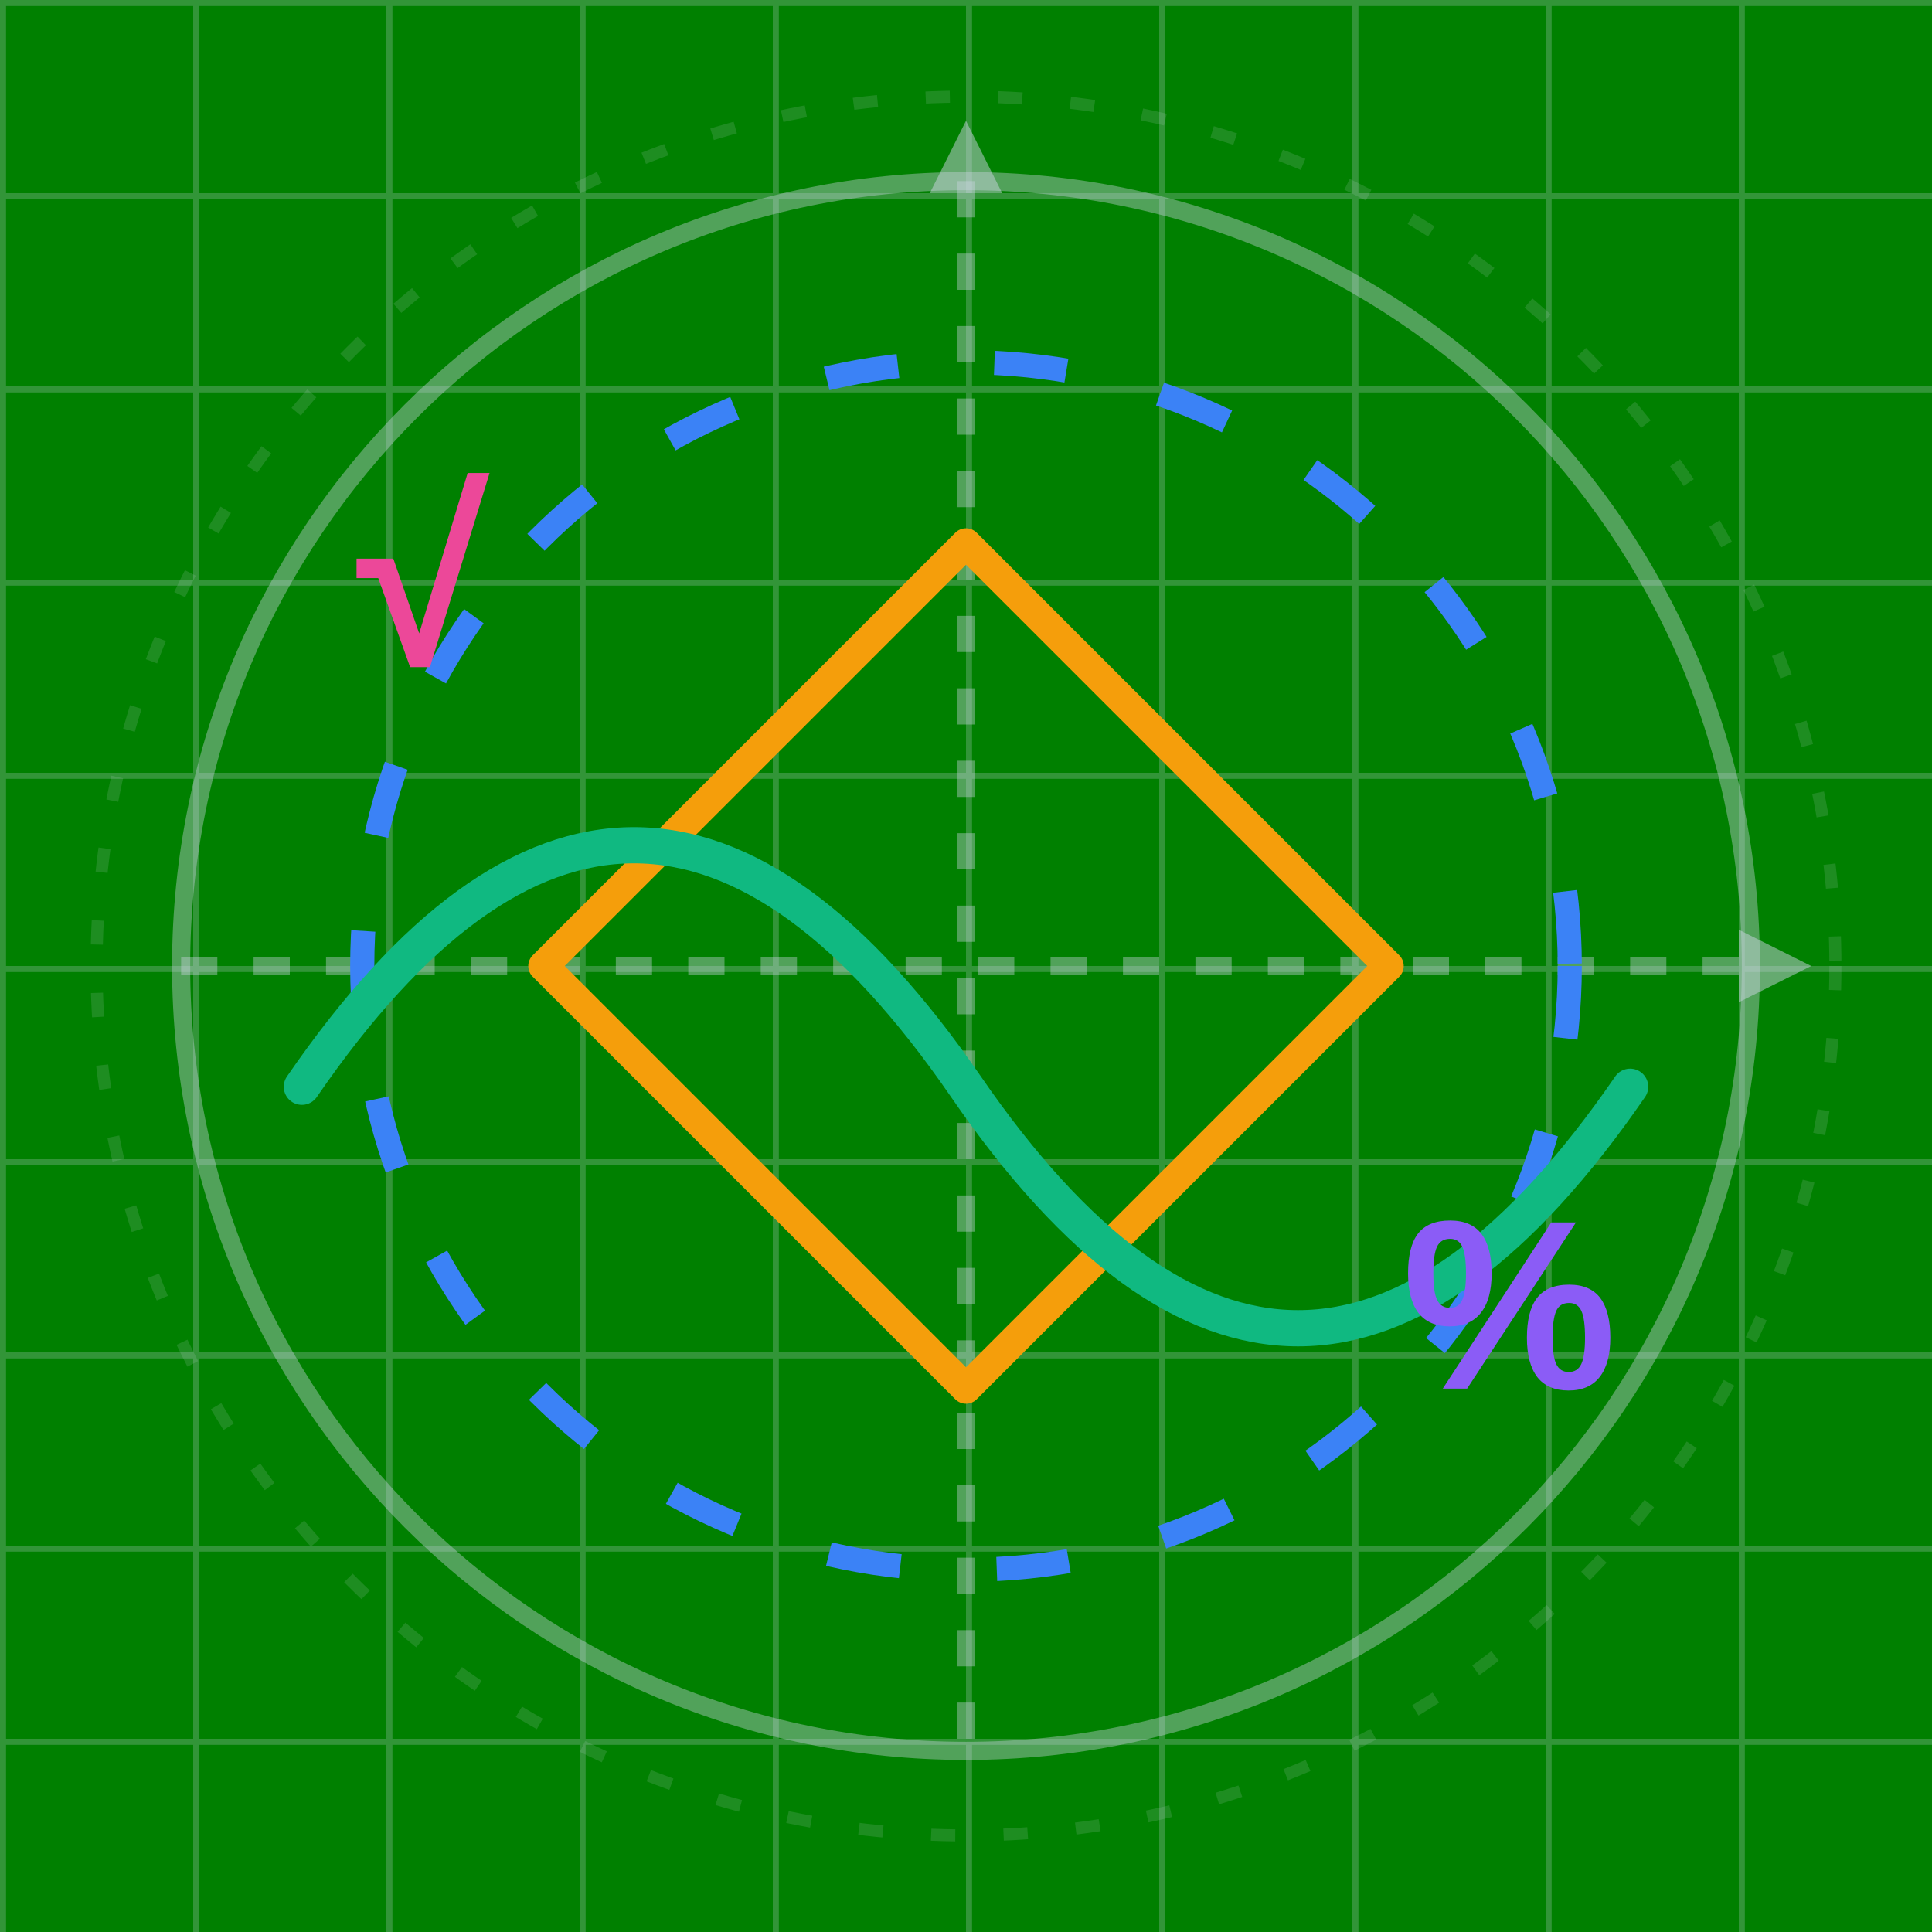
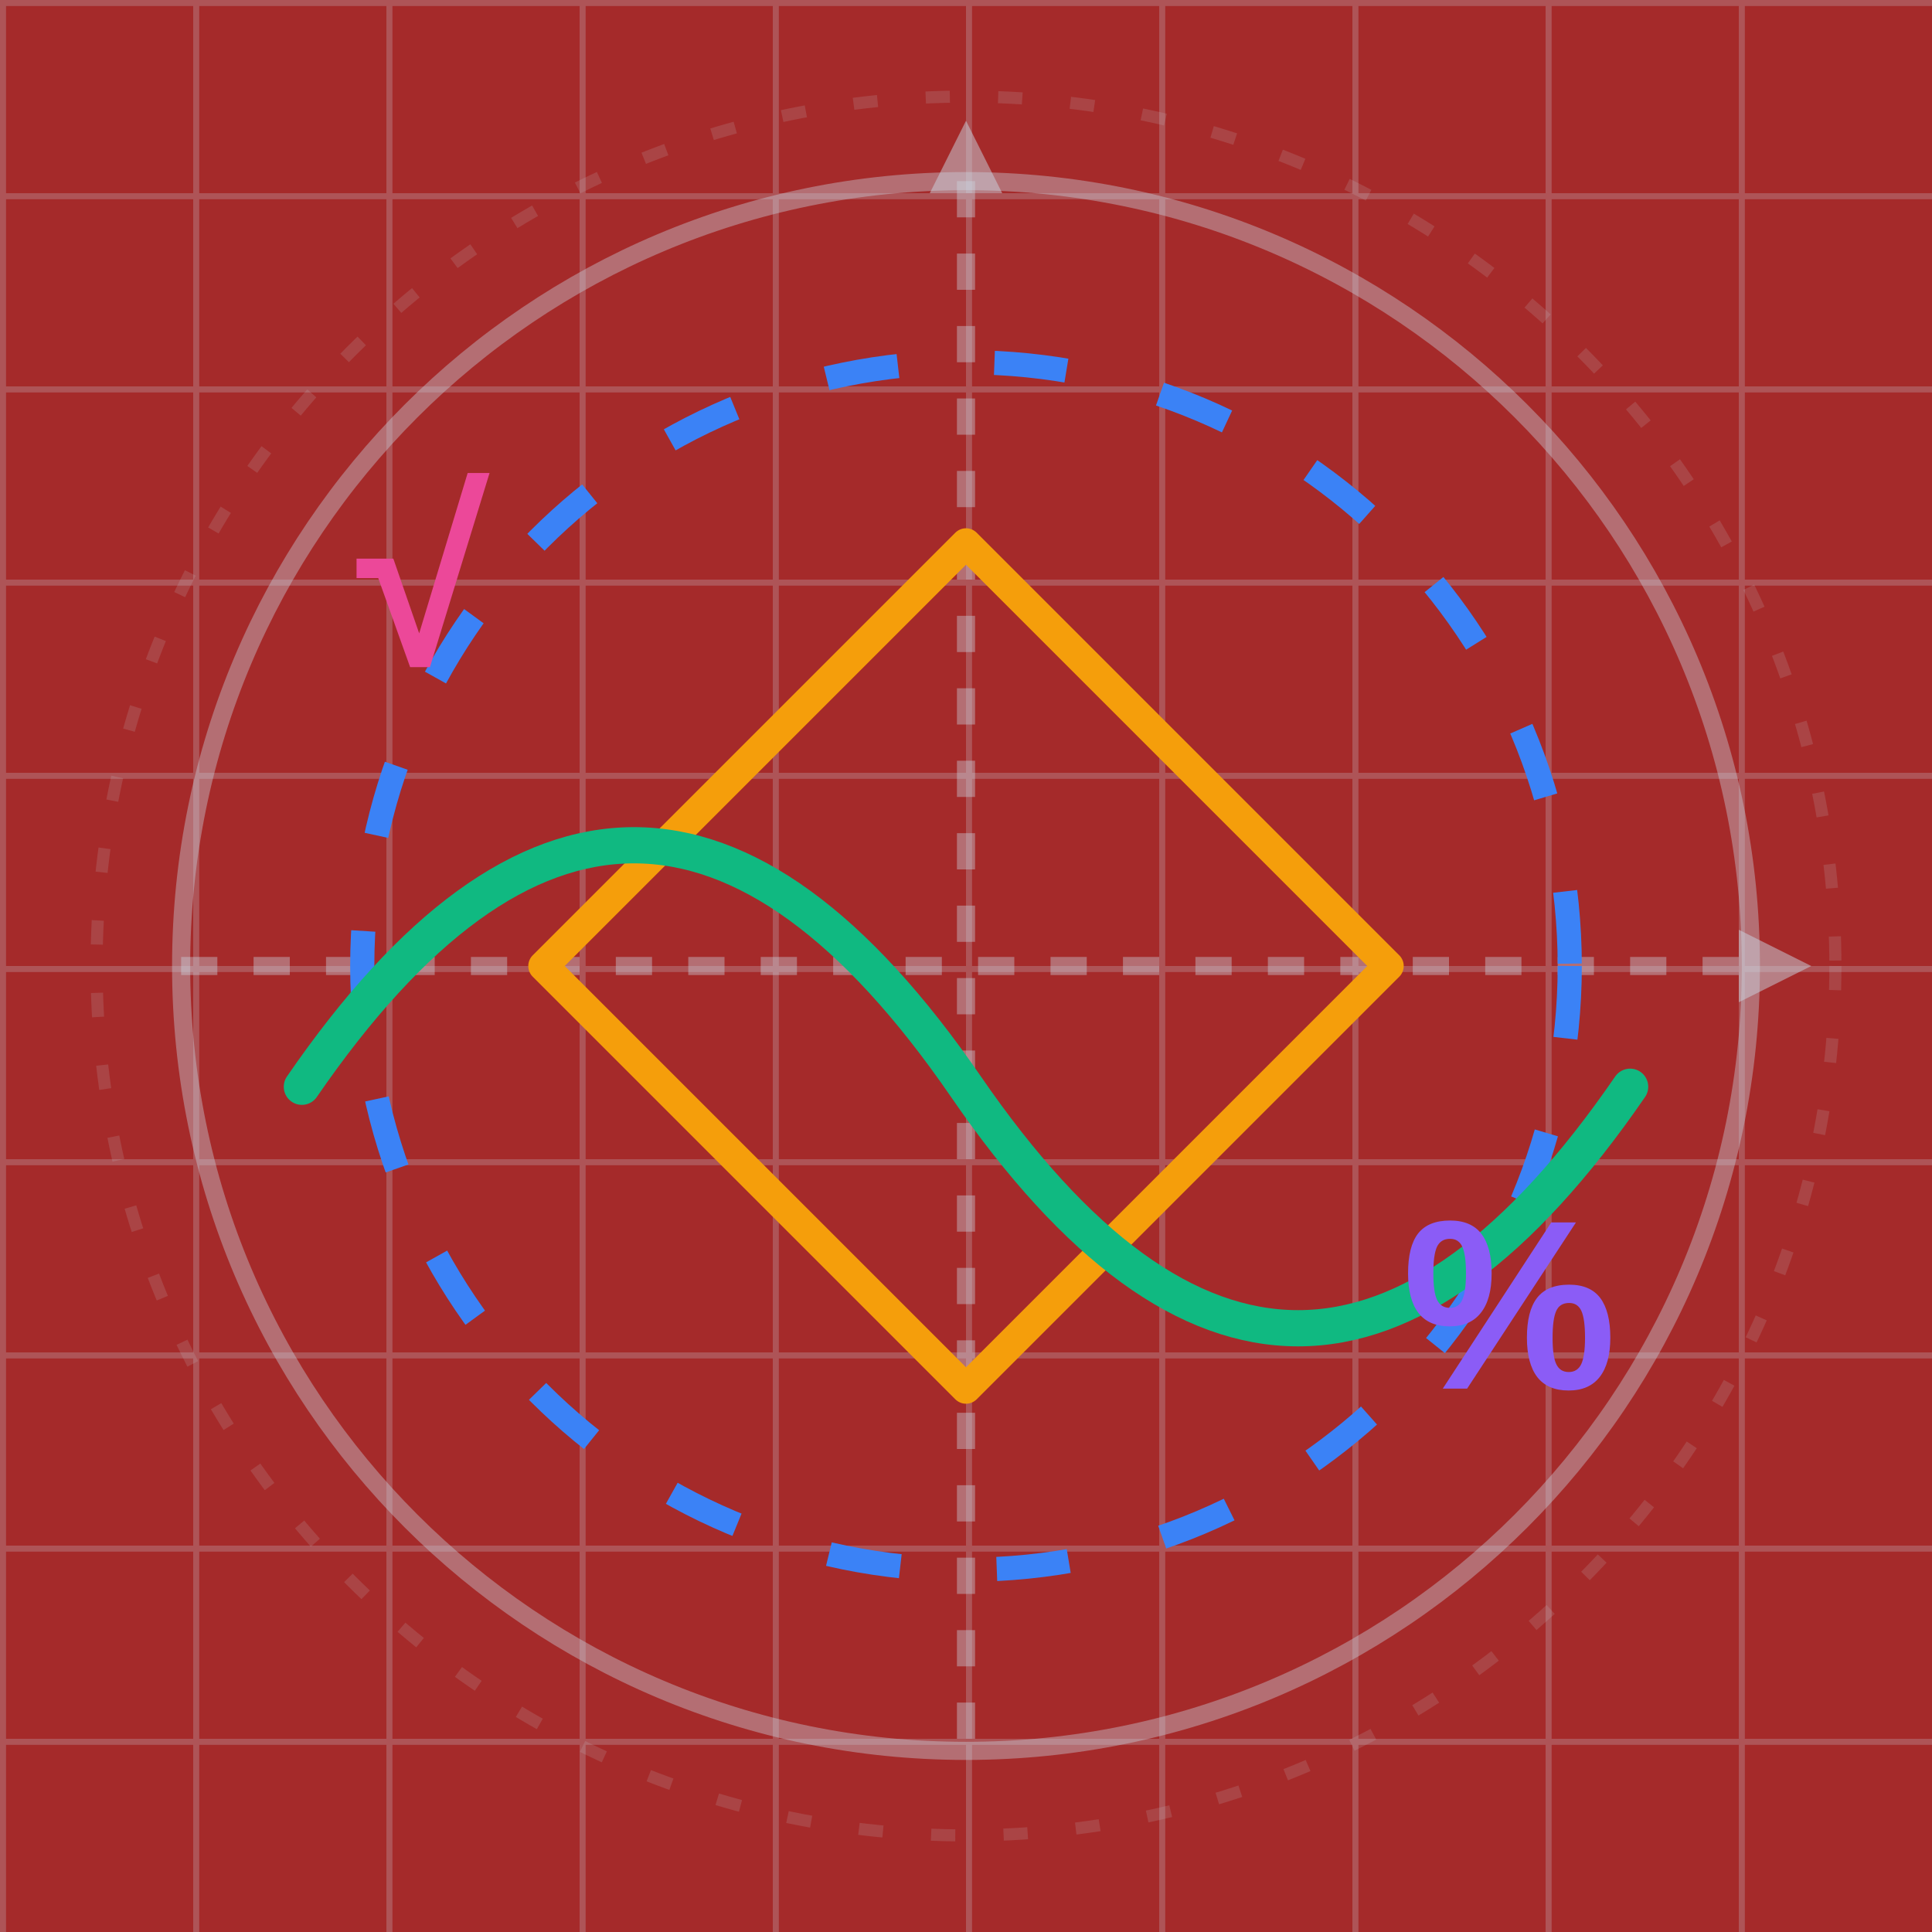
<svg xmlns="http://www.w3.org/2000/svg" viewBox="0 0 160 160" width="100%" height="100%">
  <defs>
    <pattern id="math-grid" width="16" height="16" patternUnits="userSpaceOnUse">
      <path d="M 16 0 L 0 0 0 16" fill="none" stroke="rgba(203, 213, 225, 0.25)" stroke-width="1" />
    </pattern>
  </defs>
-   <rect width="100%" height="100%" fill="#008000" />
+   <rect width="100%" height="100%" fill="#A52A2A" />
  <rect width="100%" height="100%" fill="url(#math-grid)" />
  <line x1="80" y1="15" x2="80" y2="145" stroke="rgba(203, 213, 225, 0.4)" stroke-width="1.5" stroke-dasharray="3 3" />
  <line x1="15" y1="80" x2="145" y2="80" stroke="rgba(203, 213, 225, 0.4)" stroke-width="1.5" stroke-dasharray="3 3" />
  <polygon points="80,10 83,16 77,16" fill="rgba(203, 213, 225, 0.5)" />
  <polygon points="150,80 144,83 144,77" fill="rgba(203, 213, 225, 0.5)" />
  <circle cx="80" cy="80" r="72" fill="none" stroke="rgba(203, 213, 225, 0.15)" stroke-width="1" stroke-dasharray="2 4" />
  <circle cx="80" cy="80" r="65" fill="none" stroke="rgba(203, 213, 225, 0.4)" stroke-width="1.5" />
  <circle cx="80" cy="80" r="50" class="gsap-rotate-cw" fill="none" stroke="#3b82f6" stroke-width="2" stroke-dasharray="6 8" />
  <polygon points="80,45 115,80 80,115 45,80" class="gsap-pulse-rotate" fill="none" stroke="#f59e0b" stroke-width="2.5" stroke-linejoin="round" />
  <path d="M 25 90 Q 52.5 50, 80 90 T 135 90" class="gsap-float-y" fill="none" stroke="#10b981" stroke-width="3" stroke-linecap="round" />
  <text x="35" y="55" class="gsap-bounce-1" font-family="'Arial Rounded MT Bold', 'Arial', sans-serif" font-size="20" font-weight="bold" fill="#ec4899" text-anchor="middle">√</text>
  <text x="125" y="115" class="gsap-bounce-2" font-family="'Arial Rounded MT Bold', 'Arial', sans-serif" font-size="20" font-weight="bold" fill="#8b5cf6" text-anchor="middle">%</text>
</svg>
